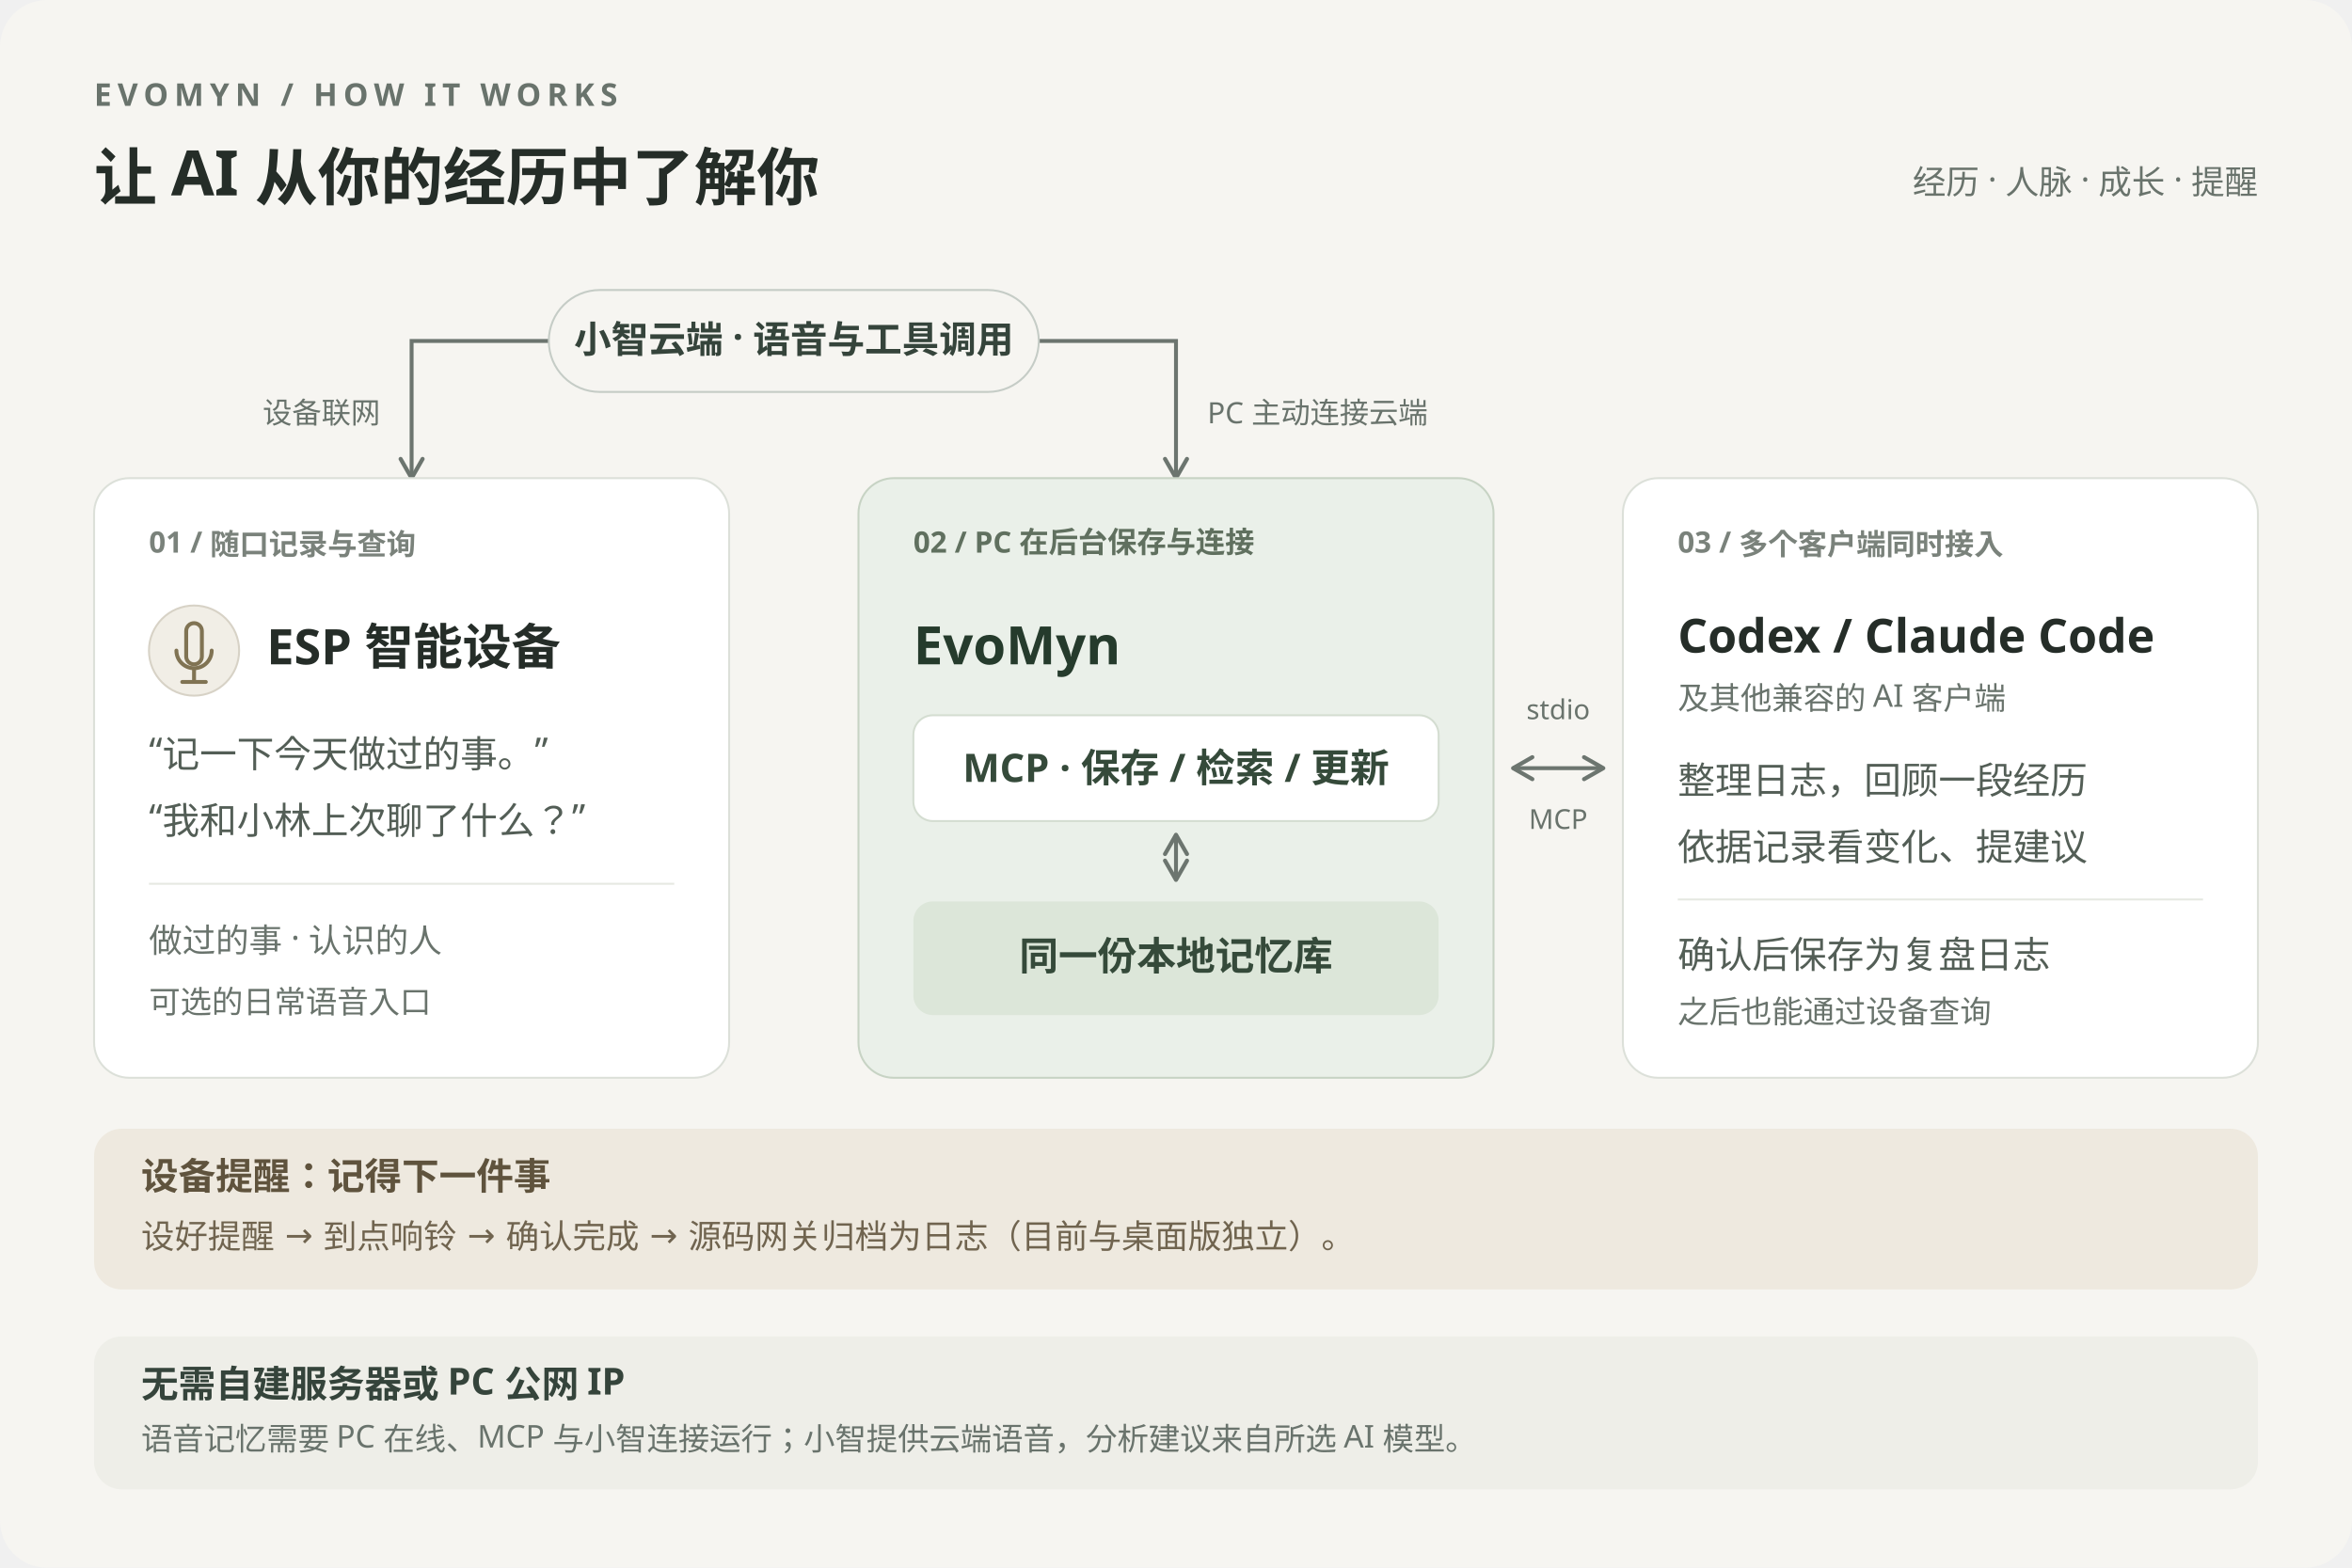
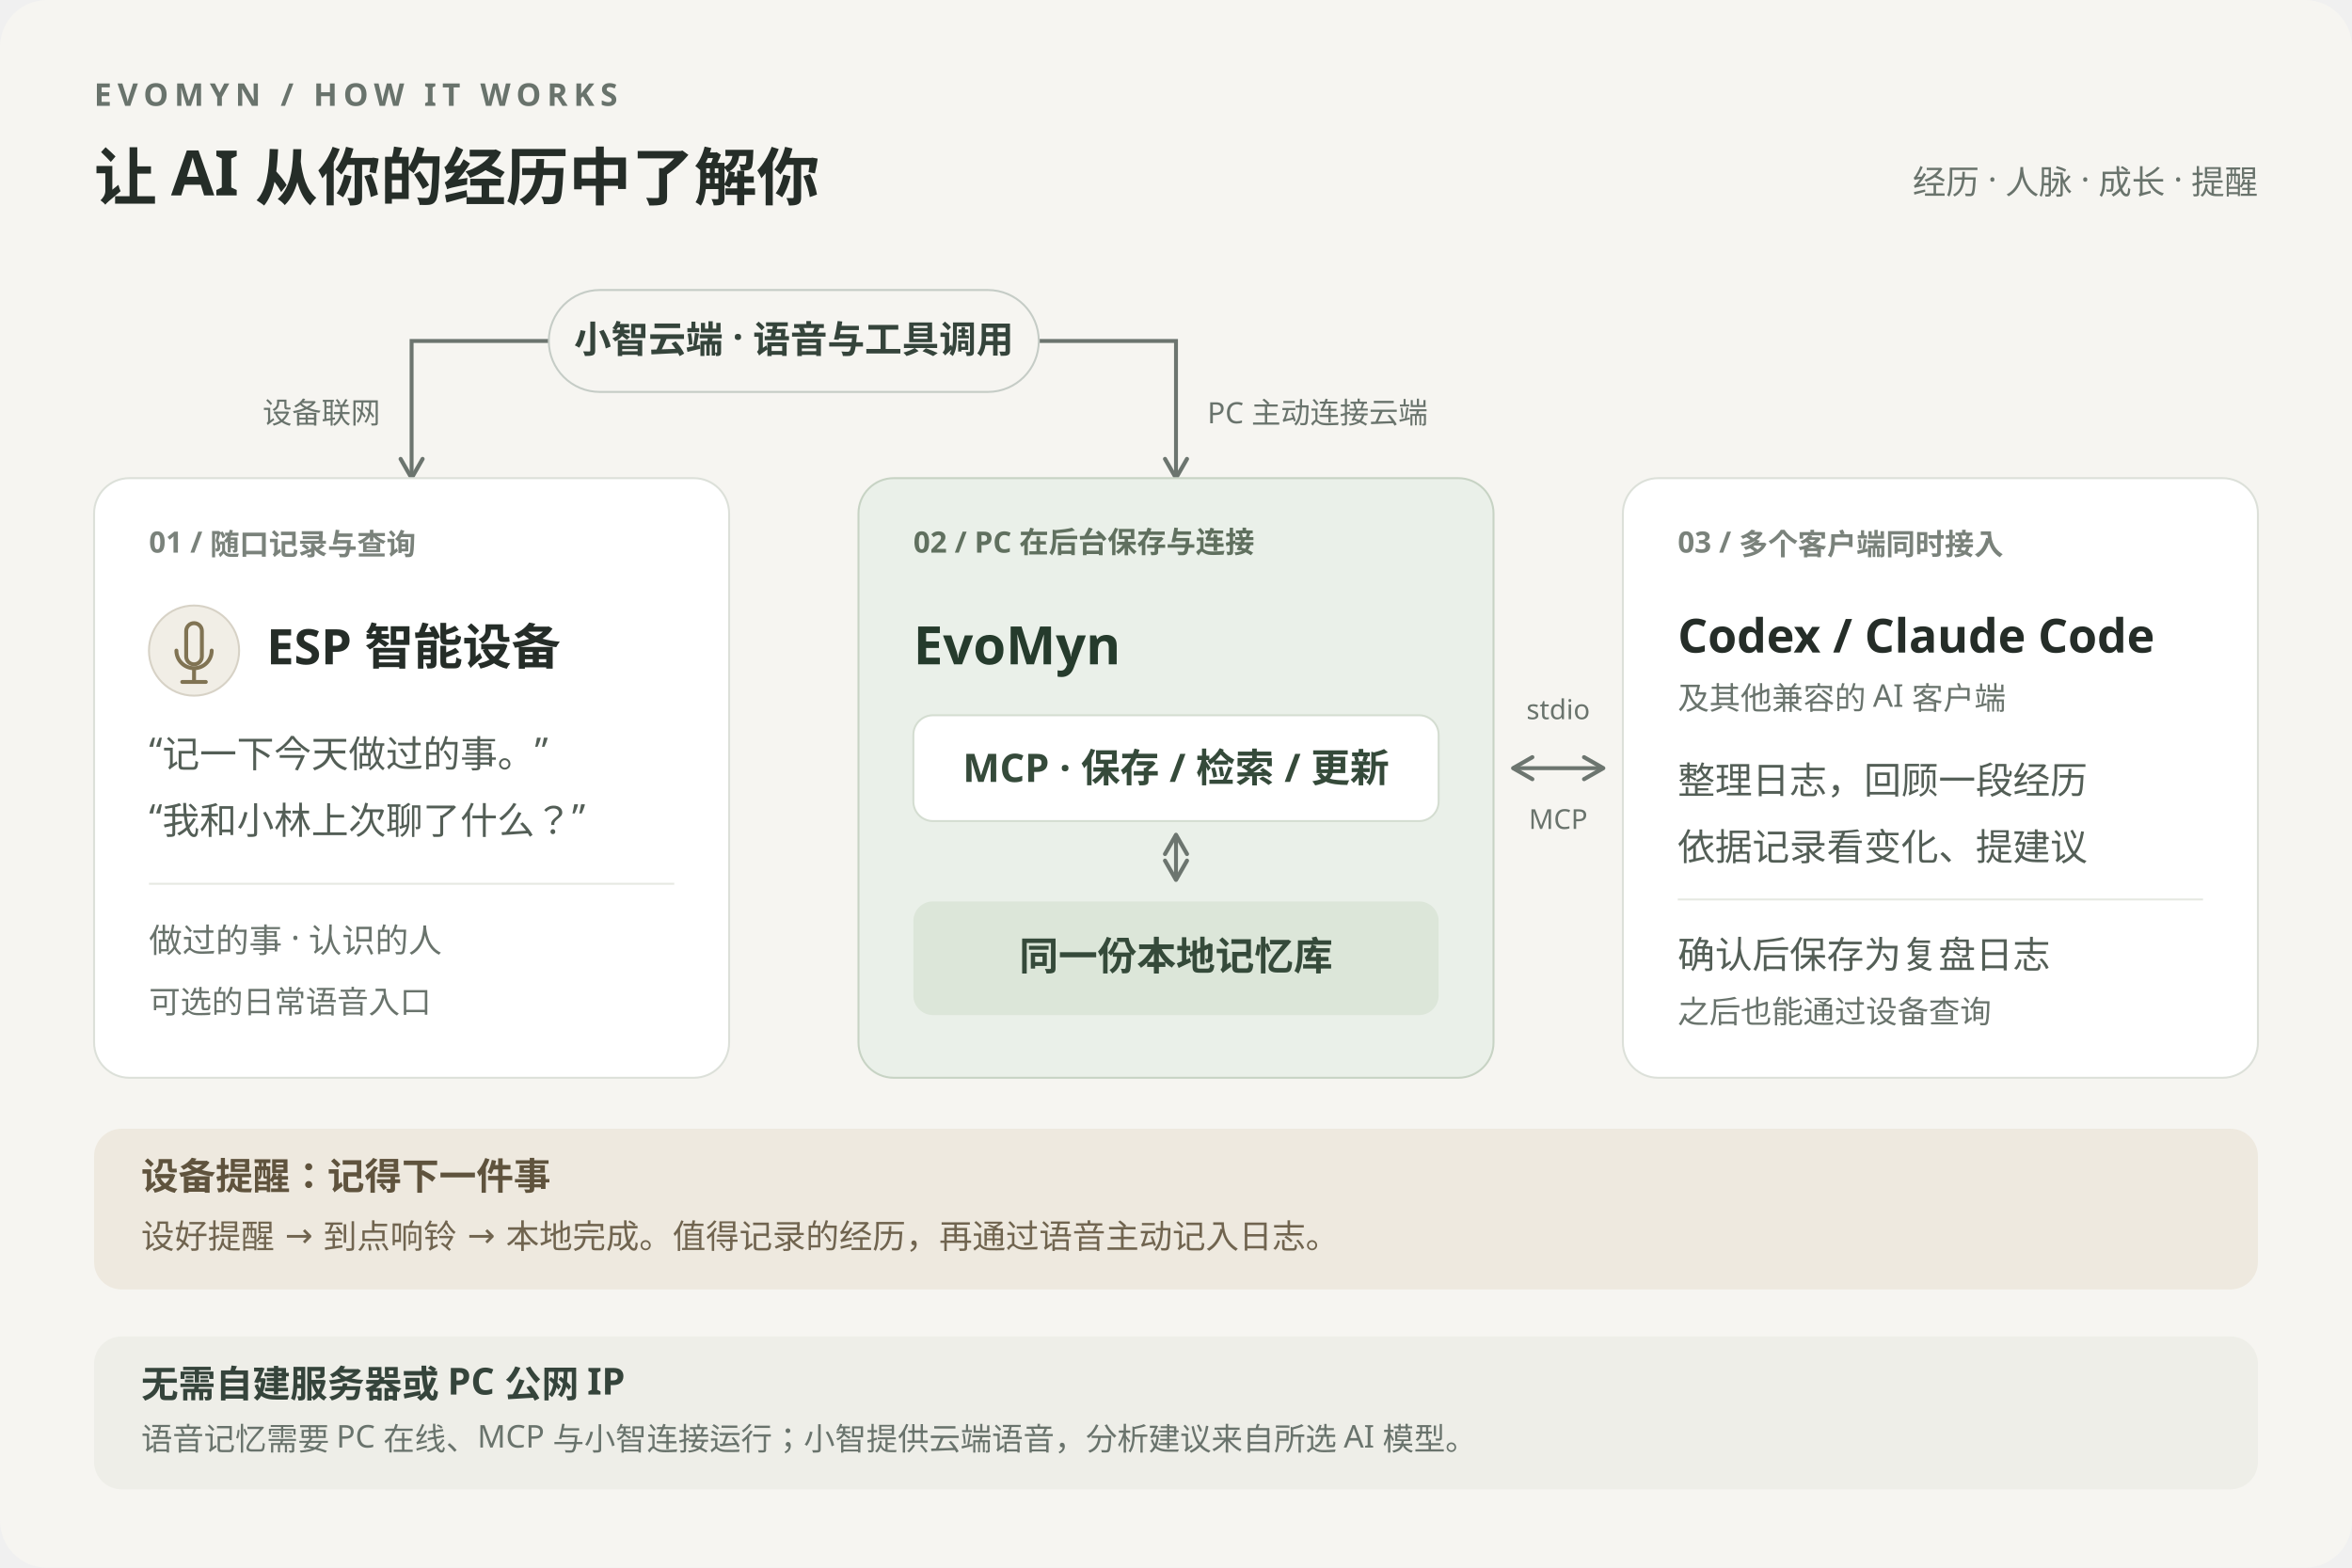
<svg xmlns="http://www.w3.org/2000/svg" width="1200" height="800" viewBox="0 0 1200 800" role="img" aria-labelledby="title desc">
  <defs>
    <marker id="arrow" viewBox="0 0 10 10" refX="8" refY="5" markerWidth="7" markerHeight="7" orient="auto-start-reverse">
      <path d="M 1 1 L 8 5 L 1 9" fill="none" stroke="#6c756f" stroke-width="1.5" stroke-linecap="round" stroke-linejoin="round" />
    </marker>
  </defs>
  <rect width="1200" height="800" rx="24" fill="#f6f5f1" />
  <g font-family="'Segoe UI', 'Microsoft YaHei', 'PingFang SC', sans-serif">
    <text x="48" y="54" fill="#69736c" font-size="16" font-weight="600" letter-spacing="3">EVOMYN / HOW IT WORKS</text>
    <text x="48" y="102" fill="#252d28" font-size="32" font-weight="600">让 AI 从你的经历中了解你</text>
    <text x="1152" y="99" fill="#69736c" font-size="17" text-anchor="end">经历 · 人脉 · 成长 · 提醒</text>
    <path d="M 210 244 V 174 H 600 V 244" fill="none" stroke="#6c756f" stroke-width="2" marker-start="url(#arrow)" marker-end="url(#arrow)" />
    <rect x="280" y="148" width="250" height="52" rx="26" fill="#f6f5f1" stroke="#c5ccc6" />
    <text x="405" y="180" text-anchor="middle" fill="#35443b" font-size="19" font-weight="600">小智云端 · 语音与工具调用</text>
    <text x="194" y="216" text-anchor="end" fill="#69736c" font-size="15">设备联网</text>
    <text x="616" y="216" fill="#69736c" font-size="15">PC 主动连接云端</text>
    <rect x="48" y="244" width="324" height="306" rx="18" fill="#fff" stroke="#dce0d9" />
    <text x="76" y="282" fill="#7a827b" font-size="15" font-weight="600">01 / 随口记录与查询</text>
    <circle cx="99" cy="332" r="23" fill="#f1eee6" stroke="#d7d2c6" />
    <rect x="95" y="318" width="8" height="21" rx="4" fill="none" stroke="#807353" stroke-width="2" />
    <path d="M 90 332 A 9 9 0 0 0 108 332 M 99 341 V 348 M 93 348 H 105" fill="none" stroke="#807353" stroke-width="2" stroke-linecap="round" />
    <text x="136" y="339" fill="#252d28" font-size="25" font-weight="600">ESP 智能设备</text>
    <text x="76" y="390" fill="#535e56" font-size="19">“记一下今天做过的事。”</text>
    <text x="76" y="424" fill="#535e56" font-size="19">“我和小林上次聊了什么？”</text>
    <path d="M 76 451 H 344" stroke="#e6e8e2" />
    <text x="76" y="486" fill="#69736c" font-size="17">做过的事 · 认识的人</text>
    <text x="76" y="517" fill="#69736c" font-size="16">可选的日常语音入口</text>
    <rect x="438" y="244" width="324" height="306" rx="18" fill="#eaf0e9" stroke="#c7d3c4" />
    <text x="466" y="282" fill="#60705f" font-size="15" font-weight="600">02 / PC 在后台保存与连接</text>
    <text x="466" y="339" fill="#253b2c" font-size="27" font-weight="600">EvoMyn</text>
    <rect x="466" y="365" width="268" height="54" rx="10" fill="#fff" stroke="#d4ddd1" />
    <text x="600" y="399" text-anchor="middle" fill="#354a3a" font-size="20" font-weight="600">MCP · 保存 / 检索 / 更新</text>
    <path d="M 600 426 V 449" fill="none" stroke="#6c756f" stroke-width="2" marker-start="url(#arrow)" marker-end="url(#arrow)" />
    <rect x="466" y="460" width="268" height="58" rx="10" fill="#dce6d9" />
    <text x="600" y="495" text-anchor="middle" fill="#354a3a" font-size="20" font-weight="600">同一份本地记忆库</text>
    <path d="M 772 392 H 818" fill="none" stroke="#6c756f" stroke-width="2" marker-start="url(#arrow)" marker-end="url(#arrow)" />
    <text x="795" y="367" text-anchor="middle" fill="#69736c" font-size="14">stdio</text>
    <text x="795" y="423" text-anchor="middle" fill="#69736c" font-size="14">MCP</text>
    <rect x="828" y="244" width="324" height="306" rx="18" fill="#fff" stroke="#dce0d9" />
    <text x="856" y="282" fill="#7a827b" font-size="15" font-weight="600">03 / 多个客户端同时接入</text>
    <text x="856" y="333" fill="#252d28" font-size="24" font-weight="600">Codex / Claude Code</text>
    <text x="856" y="362" fill="#69736c" font-size="16">及其他兼容的 AI 客户端</text>
    <text x="856" y="405" fill="#535e56" font-size="19">整理日志，回顾一段经历</text>
    <text x="856" y="439" fill="#535e56" font-size="19">依据记录看变化、提建议</text>
    <path d="M 856 459 H 1124" stroke="#e6e8e2" />
    <text x="856" y="494" fill="#535e56" font-size="19">确认后保存为复盘日志</text>
    <text x="856" y="522" fill="#69736c" font-size="16">之后也能通过设备查询</text>
    <rect x="48" y="576" width="1104" height="82" rx="14" fill="#eee9df" />
    <text x="72" y="607" fill="#5f533d" font-size="19" font-weight="600">设备提醒：记得下一件事</text>
-     <text x="72" y="637" fill="#70644f" font-size="17">设好提醒 → 到点响铃 → 确认完成 → 源码网关归档为日志（目前与桌面版独立）。</text>
+     <text x="72" y="637" fill="#70644f" font-size="17">设好提醒 → 到点响铃 → 本地完成。值得记录的经历，再通过语音主动记入日志。</text>
    <rect x="48" y="682" width="1104" height="78" rx="14" fill="#eeeee8" />
    <text x="72" y="713" fill="#35443b" font-size="19" font-weight="600">无需自建服务器或 PC 公网 IP</text>
    <text x="72" y="740" fill="#69736c" font-size="16">语音记忆需要 PC 在线、MCP 与小智连接运行；小智提供云端语音，分析建议来自所选 AI 模型。</text>
  </g>
</svg>
